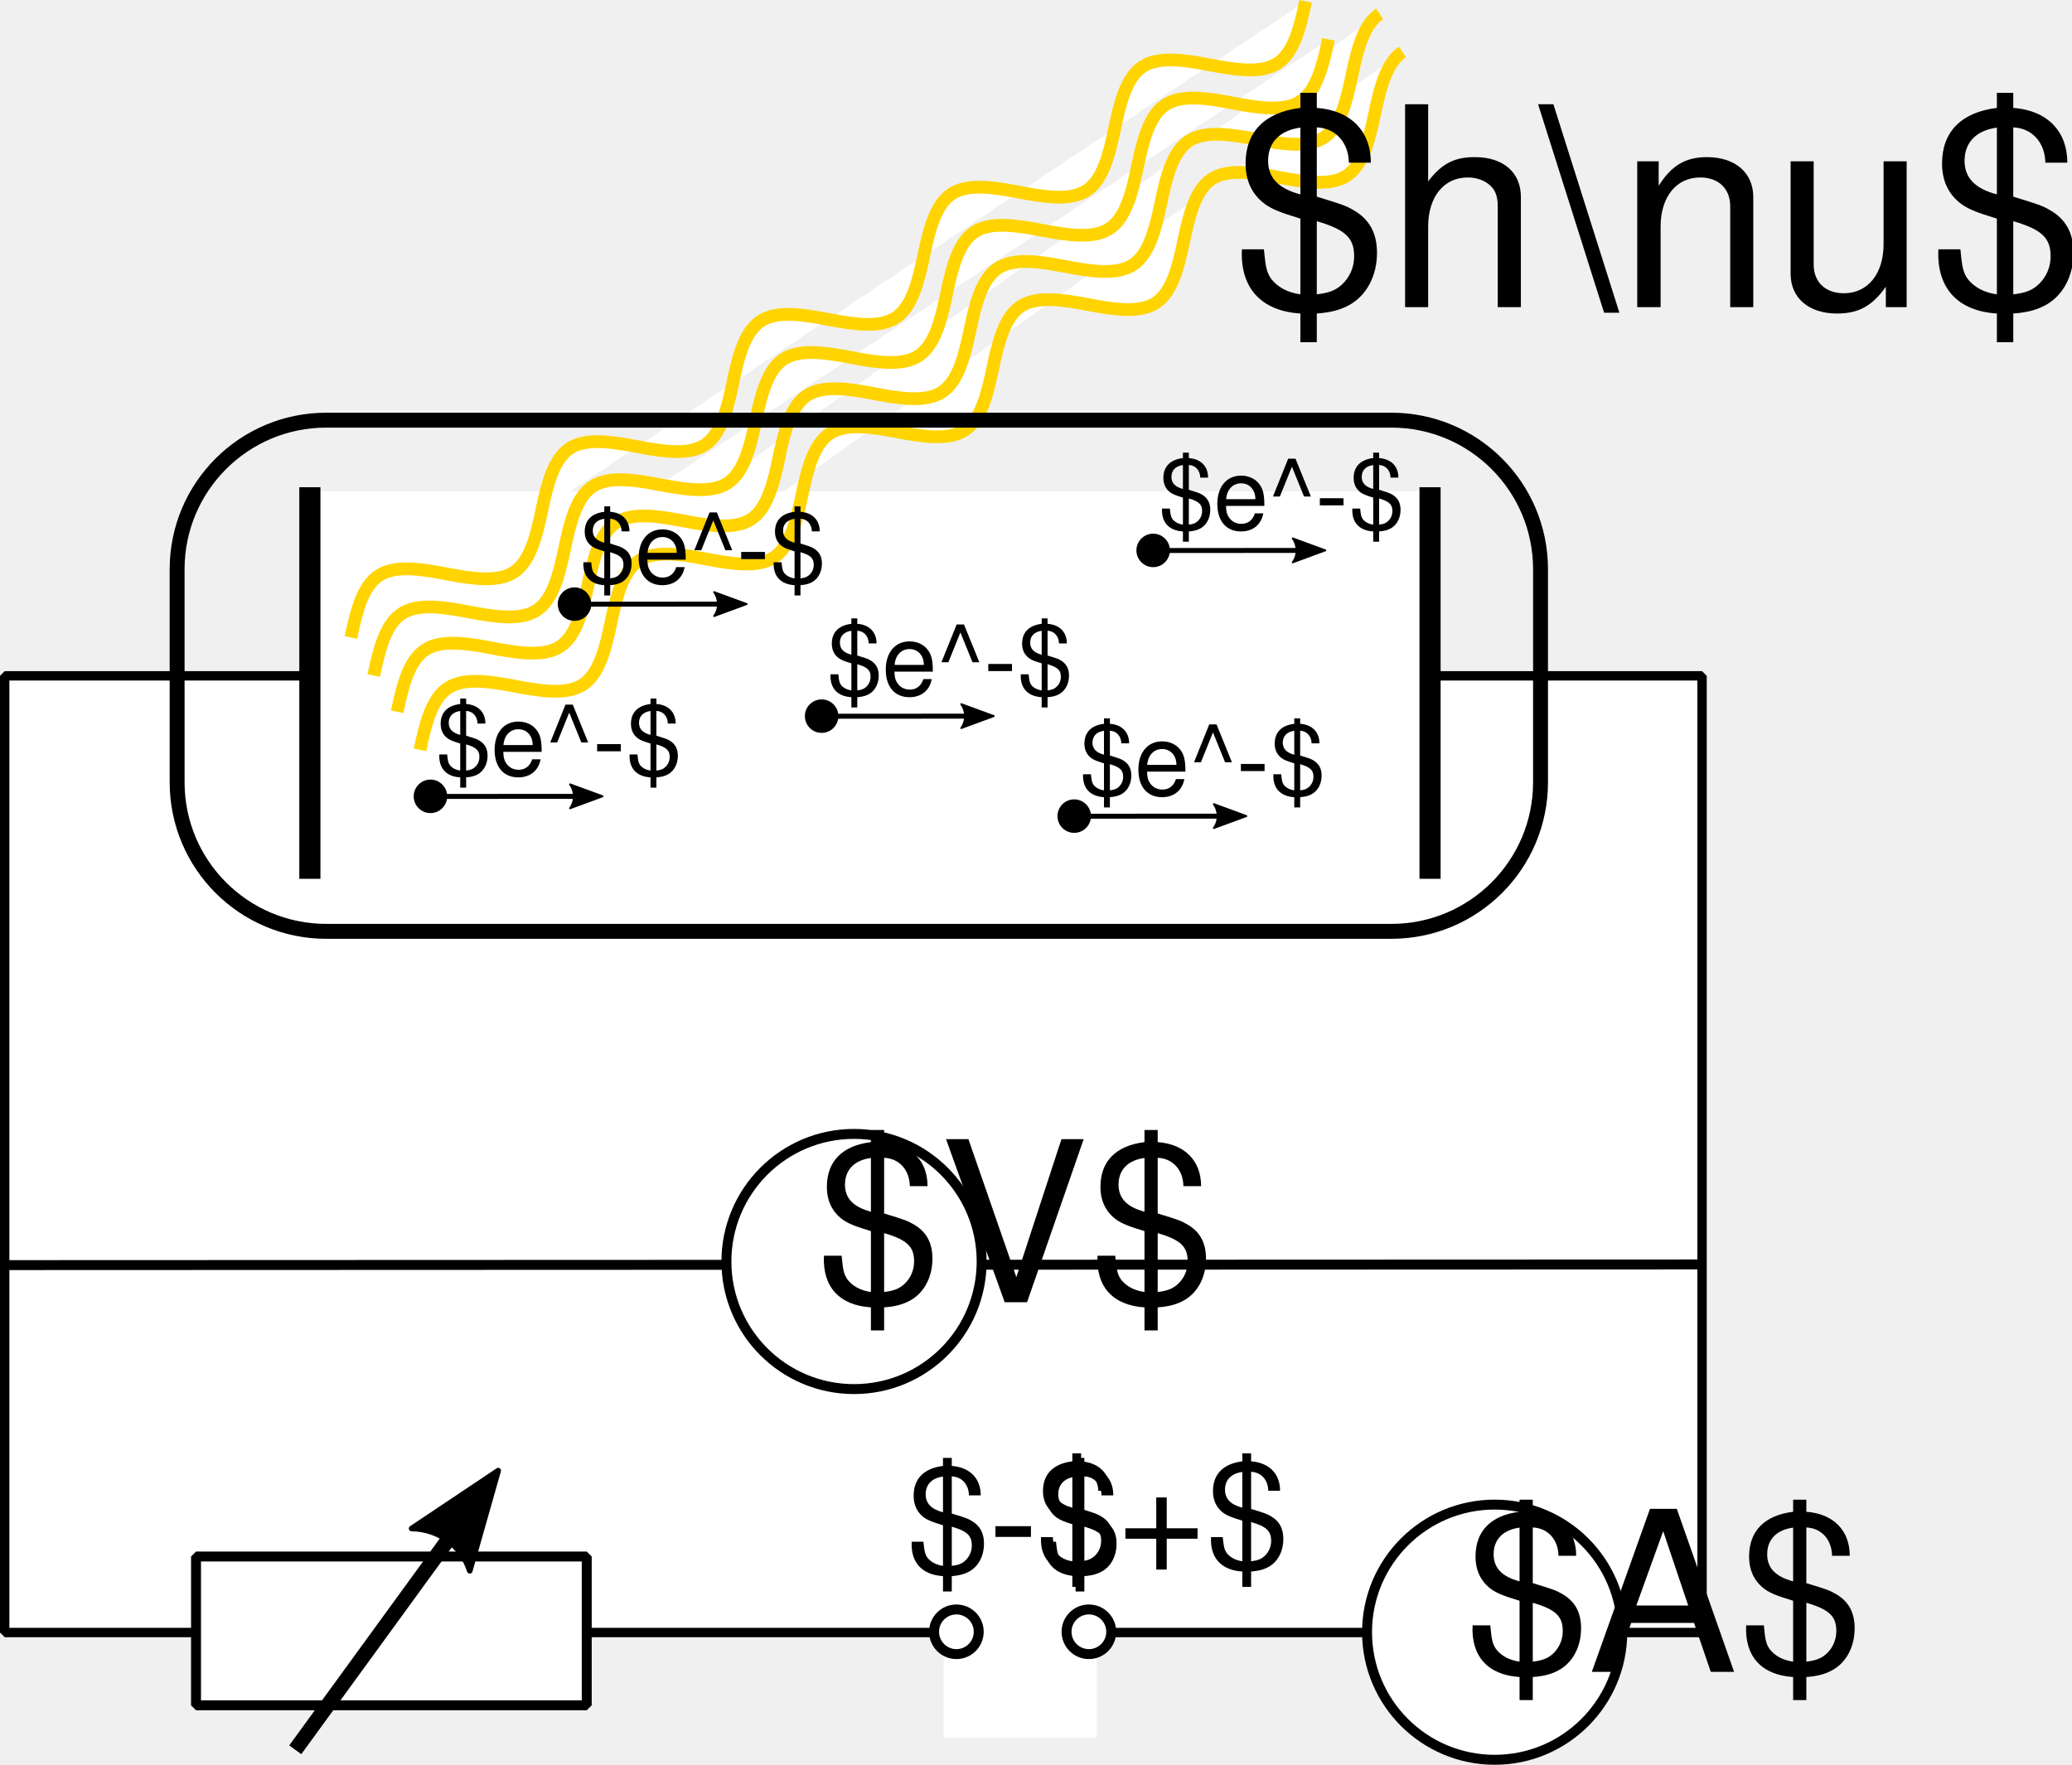
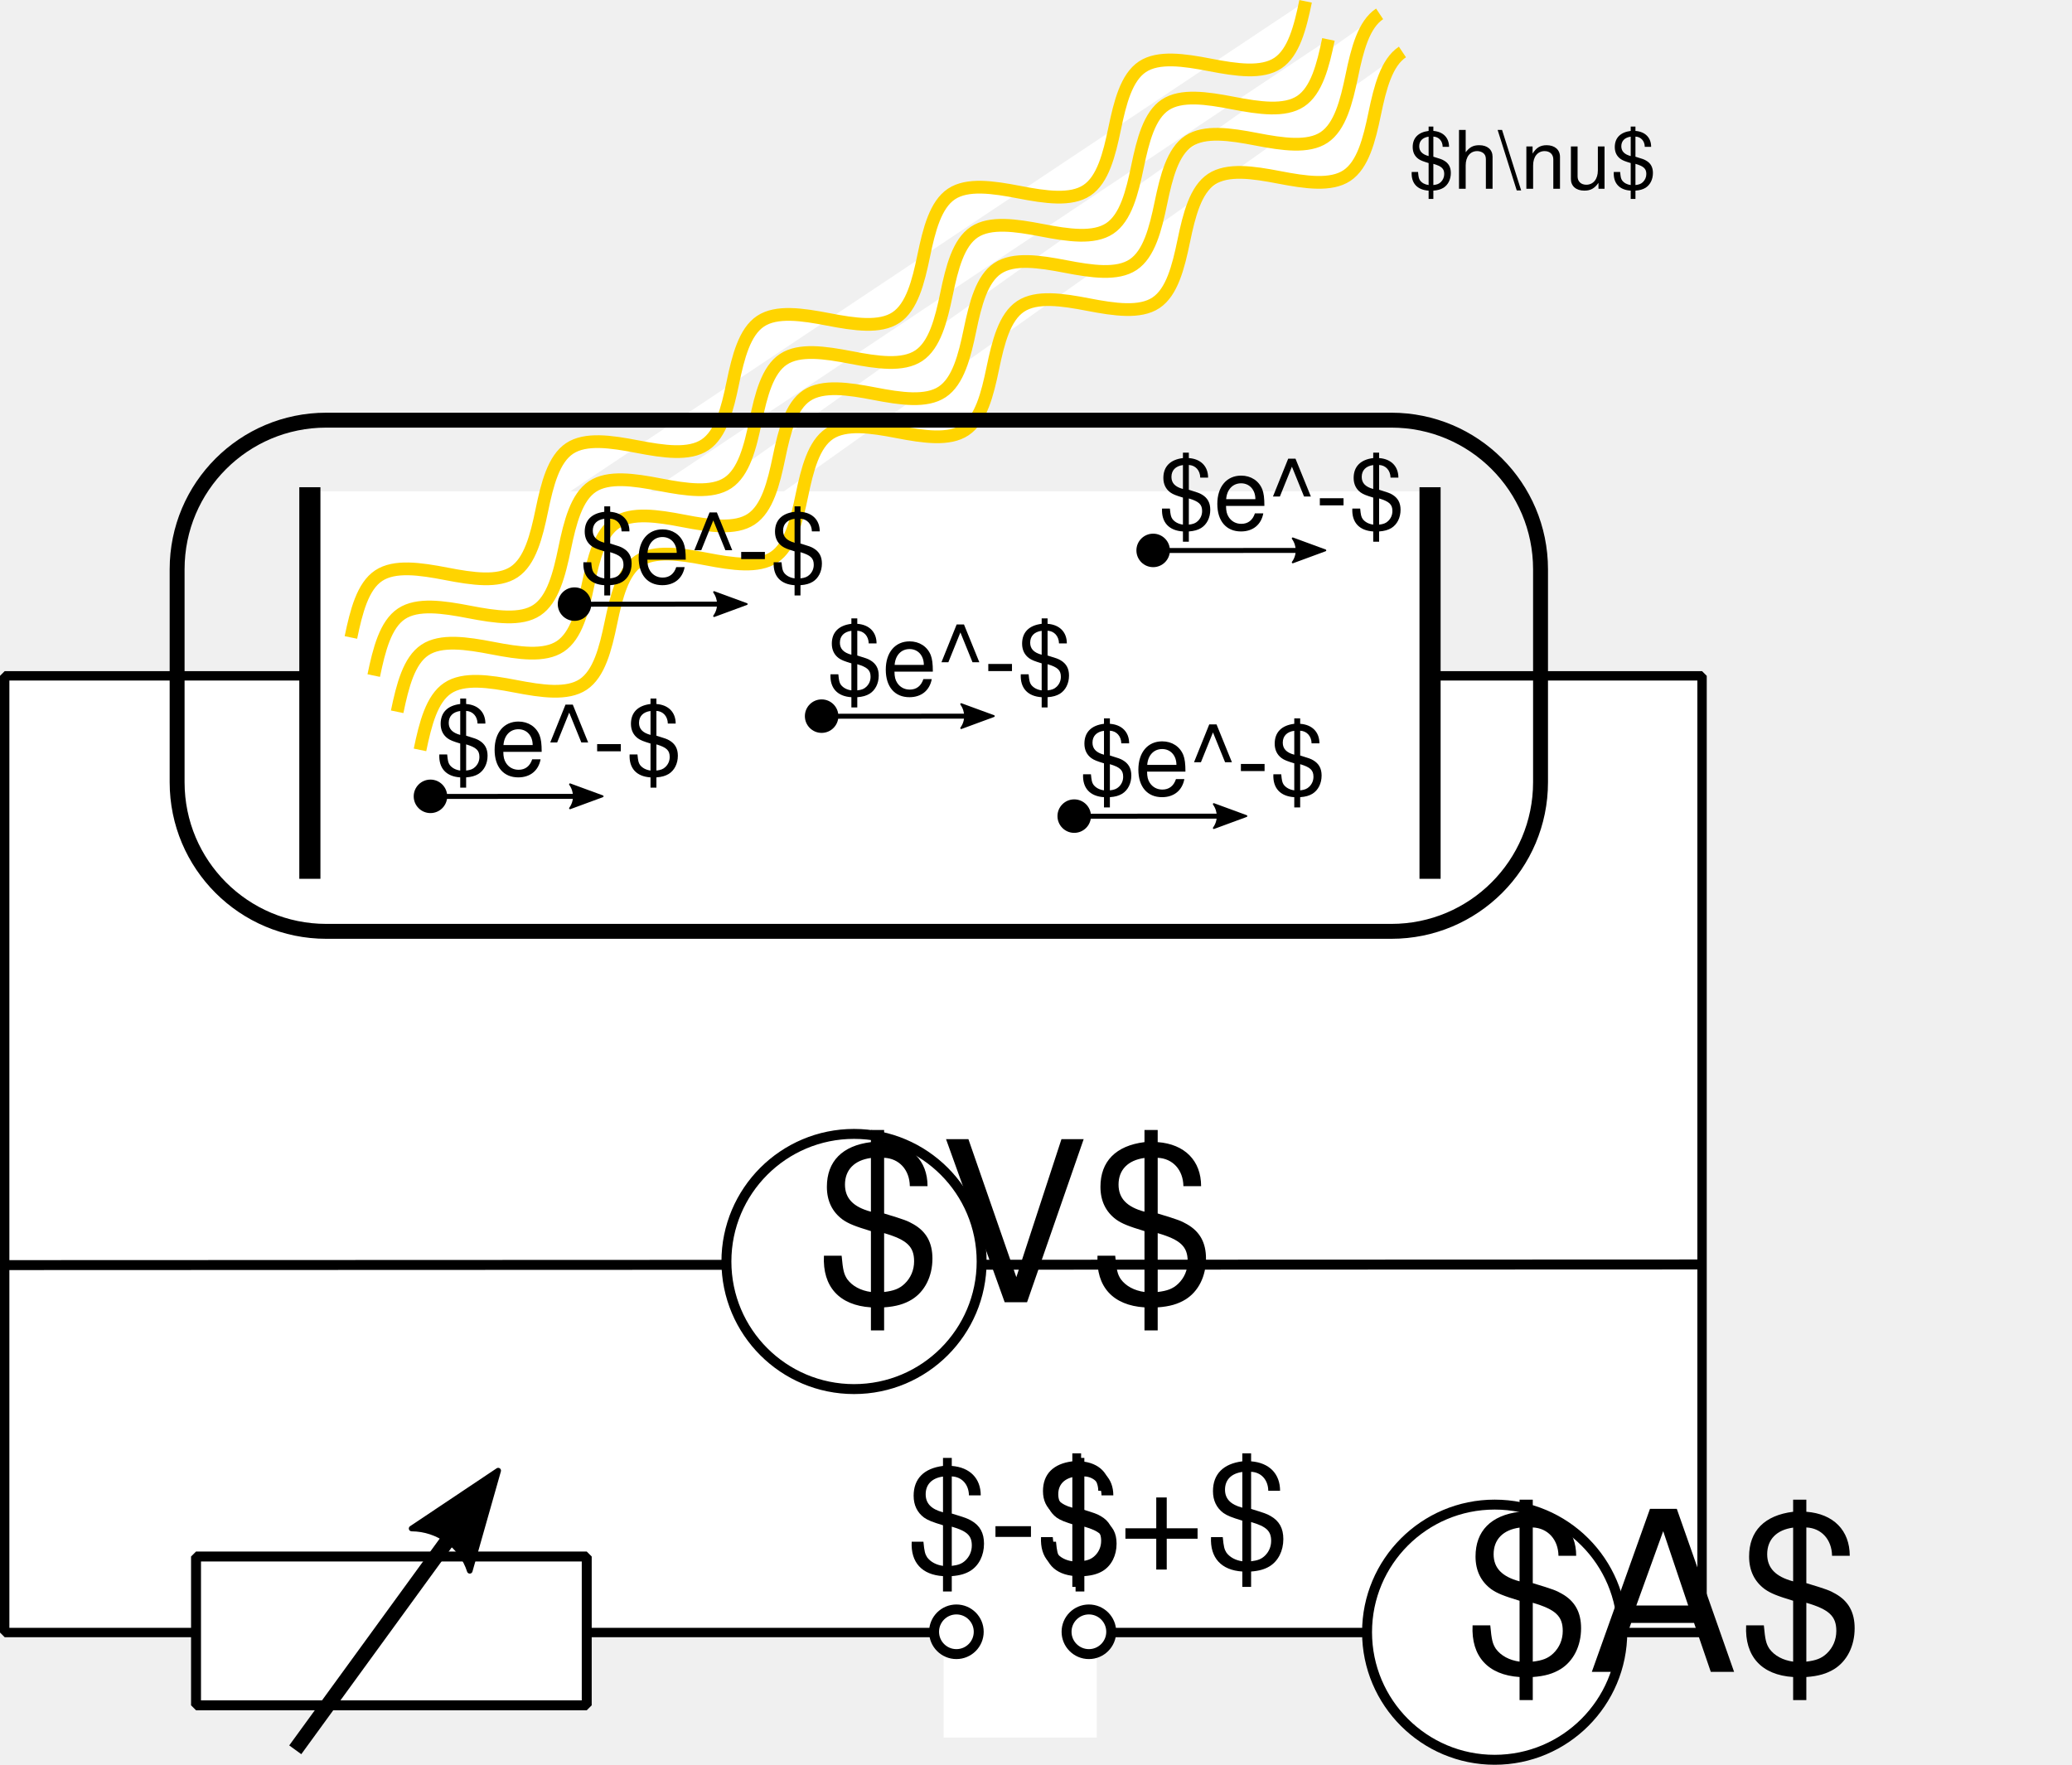
<svg xmlns="http://www.w3.org/2000/svg" version="1.1" id="svg2" viewBox="0 0 416.836 355.093" height="100.215mm" width="117.64mm">
  <defs id="defs4">
    <marker orient="auto" refY="0" refX="0" id="marker6756" style="overflow:visible">
      <path id="path6758" style="fill:#000000;fill-opacity:1;fill-rule:evenodd;stroke:#000000;stroke-width:0.625;stroke-linejoin:round;stroke-opacity:1" d="M 8.719,4.034 -2.207,0.016 8.719,-4.002 c -1.745,2.372 -1.735,5.617 -6e-7,8.035 z" transform="scale(-0.6,-0.6)" />
    </marker>
    <marker orient="auto" refY="0" refX="0" id="Arrow1Send" style="overflow:visible">
      <path id="path4278" d="M 0,0 5,-5 -12.5,0 5,5 0,0 Z" style="fill:#000000;fill-opacity:1;fill-rule:evenodd;stroke:#000000;stroke-width:1pt;stroke-opacity:1" transform="matrix(-0.2,0,0,-0.2,-1.2,0)" />
    </marker>
    <marker style="overflow:visible" id="Arrow2Mend" refX="0" refY="0" orient="auto">
      <path transform="scale(-0.6,-0.6)" d="M 8.719,4.034 -2.207,0.016 8.719,-4.002 c -1.745,2.372 -1.735,5.617 -6e-7,8.035 z" style="fill:#000000;fill-opacity:1;fill-rule:evenodd;stroke:#000000;stroke-width:0.625;stroke-linejoin:round;stroke-opacity:1" id="path4290" />
    </marker>
    <marker style="overflow:visible" id="marker4539" refX="0" refY="0" orient="auto">
      <path transform="matrix(-0.4,0,0,-0.4,-4,0)" style="fill:#000000;fill-opacity:1;fill-rule:evenodd;stroke:#000000;stroke-width:1pt;stroke-opacity:1" d="M 0,0 5,-5 -12.5,0 5,5 0,0 Z" id="path4541" />
    </marker>
    <marker style="overflow:visible" id="Arrow1Mend" refX="0" refY="0" orient="auto">
      <path transform="matrix(-0.4,0,0,-0.4,-4,0)" style="fill:#000000;fill-opacity:1;fill-rule:evenodd;stroke:#000000;stroke-width:1pt;stroke-opacity:1" d="M 0,0 5,-5 -12.5,0 5,5 0,0 Z" id="path4272" />
    </marker>
    <marker orient="auto" refY="0" refX="0" id="marker6756-6" style="overflow:visible">
      <path id="path6758-0" style="fill:#000000;fill-opacity:1;fill-rule:evenodd;stroke:#000000;stroke-width:0.625;stroke-linejoin:round;stroke-opacity:1" d="M 8.719,4.034 -2.207,0.016 8.719,-4.002 c -1.745,2.372 -1.735,5.617 -6e-7,8.035 z" transform="scale(-0.6,-0.6)" />
    </marker>
    <marker orient="auto" refY="0" refX="0" id="marker6756-6-6" style="overflow:visible">
      <path id="path6758-0-1" style="fill:#000000;fill-opacity:1;fill-rule:evenodd;stroke:#000000;stroke-width:0.625;stroke-linejoin:round;stroke-opacity:1" d="M 8.719,4.034 -2.207,0.016 8.719,-4.002 c -1.745,2.372 -1.735,5.617 -6e-7,8.035 z" transform="scale(-0.6,-0.6)" />
    </marker>
    <marker orient="auto" refY="0" refX="0" id="marker6756-6-6-9" style="overflow:visible">
      <path id="path6758-0-1-2" style="fill:#000000;fill-opacity:1;fill-rule:evenodd;stroke:#000000;stroke-width:0.625;stroke-linejoin:round;stroke-opacity:1" d="M 8.719,4.034 -2.207,0.016 8.719,-4.002 c -1.745,2.372 -1.735,5.617 -6e-7,8.035 z" transform="scale(-0.6,-0.6)" />
    </marker>
    <marker orient="auto" refY="0" refX="0" id="marker6756-6-6-9-3" style="overflow:visible">
      <path id="path6758-0-1-2-7" style="fill:#000000;fill-opacity:1;fill-rule:evenodd;stroke:#000000;stroke-width:0.625;stroke-linejoin:round;stroke-opacity:1" d="M 8.719,4.034 -2.207,0.016 8.719,-4.002 c -1.745,2.372 -1.735,5.617 -6e-7,8.035 z" transform="scale(-0.6,-0.6)" />
    </marker>
    <marker orient="auto" refY="0" refX="0" id="marker6756-7" style="overflow:visible">
      <path id="path6758-5" style="fill:#000000;fill-opacity:1;fill-rule:evenodd;stroke:#000000;stroke-width:0.625;stroke-linejoin:round;stroke-opacity:1" d="M 8.719,4.034 -2.207,0.016 8.719,-4.002 c -1.745,2.372 -1.735,5.617 -6e-7,8.035 z" transform="scale(-0.6,-0.6)" />
    </marker>
    <marker orient="auto" refY="0" refX="0" id="marker6756-2" style="overflow:visible">
      <path id="path6758-7" style="fill:#000000;fill-opacity:1;fill-rule:evenodd;stroke:#000000;stroke-width:0.625;stroke-linejoin:round;stroke-opacity:1" d="M 8.719,4.034 -2.207,0.016 8.719,-4.002 c -1.745,2.372 -1.735,5.617 -6e-7,8.035 z" transform="scale(-0.6,-0.6)" />
    </marker>
    <marker orient="auto" refY="0" refX="0" id="marker6756-26" style="overflow:visible">
      <path id="path6758-1" style="fill:#000000;fill-opacity:1;fill-rule:evenodd;stroke:#000000;stroke-width:0.625;stroke-linejoin:round;stroke-opacity:1" d="M 8.719,4.034 -2.207,0.016 8.719,-4.002 c -1.745,2.372 -1.735,5.617 -6e-7,8.035 z" transform="scale(-0.6,-0.6)" />
    </marker>
    <marker orient="auto" refY="0" refX="0" id="marker6756-75" style="overflow:visible">
      <path id="path6758-9" style="fill:#000000;fill-opacity:1;fill-rule:evenodd;stroke:#000000;stroke-width:0.625;stroke-linejoin:round;stroke-opacity:1" d="M 8.719,4.034 -2.207,0.016 8.719,-4.002 c -1.745,2.372 -1.735,5.617 -6e-7,8.035 z" transform="scale(-0.6,-0.6)" />
    </marker>
  </defs>
  <g id="layer1" transform="translate(-121.511,-15.5333)">
    <rect y="151.522" x="122.454" height="192.5" width="341.469" id="rect4166" style="opacity:1;fill:#ffffff;fill-opacity:1;stroke:#000000;stroke-width:1.886;stroke-linecap:butt;stroke-linejoin:bevel;stroke-miterlimit:4;stroke-dasharray:none;stroke-dashoffset:0;stroke-opacity:1" />
    <rect y="114.384" x="184.152" height="80.099" width="225.324" id="rect4172" style="opacity:1;fill:#ffffff;fill-opacity:1;stroke:none;stroke-width:2;stroke-linecap:butt;stroke-linejoin:bevel;stroke-miterlimit:4;stroke-dasharray:none;stroke-dashoffset:0;stroke-opacity:1" />
    <path id="path6617-2-2" title="sin(x)" d="m 206.004,166.422 c 1.096,-5.292 2.382,-10.299 5.583,-12.432 3.201,-2.133 8.317,-1.393 13.623,-0.368 5.306,1.025 10.422,1.765 13.623,-0.368 3.201,-2.133 4.487,-7.141 5.583,-12.432 1.096,-5.292 2.382,-10.299 5.583,-12.432 3.201,-2.133 8.317,-1.393 13.623,-0.368 5.306,1.025 10.422,1.765 13.623,-0.368 3.201,-2.133 4.487,-7.141 5.583,-12.432 1.096,-5.292 2.382,-10.299 5.583,-12.432 3.201,-2.133 8.317,-1.393 13.623,-0.368 5.306,1.025 10.422,1.765 13.623,-0.368 3.201,-2.133 4.487,-7.141 5.583,-12.432 1.096,-5.292 2.382,-10.299 5.583,-12.432 3.201,-2.133 8.317,-1.393 13.623,-0.368 5.306,1.025 10.422,1.765 13.623,-0.368 3.201,-2.133 4.487,-7.141 5.583,-12.432 1.096,-5.292 2.382,-10.299 5.583,-12.432 3.201,-2.133 8.317,-1.393 13.623,-0.368 5.306,1.025 10.422,1.765 13.623,-0.368 3.201,-2.133 4.487,-7.141 5.583,-12.432 1.096,-5.292 2.382,-10.299 5.583,-12.432" style="opacity:1;fill:#ffffff;fill-opacity:1;stroke:#ffd400;stroke-width:2.563;stroke-linecap:butt;stroke-linejoin:bevel;stroke-miterlimit:4;stroke-dasharray:none;stroke-dashoffset:0;stroke-opacity:1" />
    <path id="path6617-1" title="sin(x)" d="m 201.411,158.753 c 1.096,-5.292 2.382,-10.299 5.583,-12.432 3.201,-2.133 8.317,-1.393 13.623,-0.368 5.306,1.025 10.422,1.765 13.623,-0.368 3.201,-2.133 4.487,-7.141 5.583,-12.432 1.096,-5.292 2.382,-10.299 5.583,-12.432 3.201,-2.133 8.317,-1.393 13.623,-0.368 5.306,1.025 10.422,1.765 13.623,-0.368 3.201,-2.133 4.487,-7.141 5.583,-12.432 1.096,-5.292 2.382,-10.299 5.583,-12.432 3.201,-2.133 8.317,-1.393 13.623,-0.368 5.306,1.025 10.422,1.765 13.623,-0.368 3.201,-2.133 4.487,-7.141 5.583,-12.432 1.096,-5.292 2.382,-10.299 5.583,-12.432 3.201,-2.133 8.317,-1.393 13.623,-0.368 5.306,1.025 10.422,1.765 13.623,-0.368 3.201,-2.133 4.487,-7.141 5.583,-12.432 1.096,-5.292 2.382,-10.299 5.583,-12.432 3.201,-2.133 8.317,-1.393 13.623,-0.368 5.306,1.025 10.422,1.765 13.623,-0.368 3.201,-2.133 4.487,-7.141 5.583,-12.432 1.096,-5.292 2.382,-10.299 5.583,-12.432" style="opacity:1;fill:#ffffff;fill-opacity:1;stroke:#ffd400;stroke-width:2.563;stroke-linecap:butt;stroke-linejoin:bevel;stroke-miterlimit:4;stroke-dasharray:none;stroke-dashoffset:0;stroke-opacity:1" />
    <path id="path6617-2" title="sin(x)" d="m 196.697,151.468 c 1.096,-5.292 2.382,-10.299 5.583,-12.432 3.201,-2.133 8.317,-1.393 13.623,-0.368 5.306,1.025 10.422,1.765 13.623,-0.368 3.201,-2.133 4.487,-7.141 5.583,-12.432 1.096,-5.292 2.382,-10.299 5.583,-12.432 3.201,-2.133 8.317,-1.393 13.623,-0.368 5.306,1.025 10.422,1.765 13.623,-0.368 3.201,-2.133 4.487,-7.141 5.583,-12.432 1.096,-5.292 2.382,-10.299 5.583,-12.432 3.201,-2.133 8.317,-1.393 13.623,-0.368 5.306,1.025 10.422,1.765 13.623,-0.368 3.201,-2.133 4.487,-7.141 5.583,-12.432 1.096,-5.292 2.382,-10.299 5.583,-12.432 3.201,-2.133 8.317,-1.393 13.623,-0.368 5.306,1.025 10.422,1.765 13.623,-0.368 3.201,-2.133 4.487,-7.141 5.583,-12.432 1.096,-5.292 2.382,-10.299 5.583,-12.432 3.201,-2.133 8.317,-1.393 13.623,-0.368 5.306,1.025 10.422,1.765 13.623,-0.368 3.201,-2.133 4.487,-7.141 5.583,-12.432" style="opacity:1;fill:#ffffff;fill-opacity:1;stroke:#ffd400;stroke-width:2.563;stroke-linecap:butt;stroke-linejoin:bevel;stroke-miterlimit:4;stroke-dasharray:none;stroke-dashoffset:0;stroke-opacity:1" />
    <path id="path6617" title="sin(x)" d="m 192.105,143.8 c 1.096,-5.292 2.382,-10.299 5.583,-12.432 3.201,-2.133 8.317,-1.393 13.623,-0.368 5.306,1.025 10.422,1.765 13.623,-0.368 3.201,-2.133 4.487,-7.141 5.583,-12.432 1.096,-5.292 2.382,-10.299 5.583,-12.432 3.201,-2.133 8.317,-1.393 13.623,-0.368 5.306,1.025 10.422,1.765 13.623,-0.368 3.201,-2.133 4.487,-7.141 5.583,-12.432 1.096,-5.292 2.382,-10.299 5.583,-12.432 3.201,-2.133 8.317,-1.393 13.623,-0.368 5.306,1.025 10.422,1.765 13.623,-0.368 3.201,-2.133 4.487,-7.141 5.583,-12.432 1.096,-5.292 2.382,-10.299 5.583,-12.432 3.201,-2.133 8.317,-1.393 13.623,-0.368 5.306,1.025 10.422,1.765 13.623,-0.368 3.201,-2.133 4.487,-7.141 5.583,-12.432 1.096,-5.292 2.382,-10.299 5.583,-12.432 3.201,-2.133 8.317,-1.393 13.623,-0.368 5.306,1.025 10.422,1.765 13.623,-0.368 3.201,-2.133 4.487,-7.141 5.583,-12.432" style="opacity:1;fill:#ffffff;fill-opacity:1;stroke:#ffd400;stroke-width:2.563;stroke-linecap:butt;stroke-linejoin:bevel;stroke-miterlimit:4;stroke-dasharray:none;stroke-dashoffset:0;stroke-opacity:1" />
    <rect ry="30" rx="30" y="100.076" x="157.143" height="102.857" width="274.286" id="rect3338" style="opacity:1;fill:none;fill-opacity:1;stroke:#000000;stroke-width:3;stroke-linecap:butt;stroke-linejoin:bevel;stroke-miterlimit:4;stroke-dasharray:none;stroke-dashoffset:0;stroke-opacity:1" />
    <path id="path3340" d="M 183.848,113.57 V 192.362" style="fill:#ffffff;fill-rule:evenodd;stroke:#000000;stroke-width:4.249;stroke-linecap:butt;stroke-linejoin:miter;stroke-miterlimit:4;stroke-dasharray:none;stroke-opacity:1" />
    <path id="path3340-6" d="M 409.203,113.57 V 192.362" style="fill:#ffffff;fill-rule:evenodd;stroke:#000000;stroke-width:4.249;stroke-linecap:butt;stroke-linejoin:miter;stroke-miterlimit:4;stroke-dasharray:none;stroke-opacity:1" />
    <path id="path4174" d="m 122.02,270.09 341.62,-0.128" style="fill:none;fill-rule:evenodd;stroke:#000000;stroke-width:2;stroke-linecap:butt;stroke-linejoin:miter;stroke-miterlimit:4;stroke-dasharray:none;stroke-opacity:1" />
    <circle r="25.673" cy="269.365" cx="293.321" id="path4199" style="opacity:1;fill:#ffffff;fill-opacity:1;stroke:#000000;stroke-width:2;stroke-linecap:butt;stroke-linejoin:bevel;stroke-miterlimit:4;stroke-dasharray:none;stroke-dashoffset:0;stroke-opacity:1" />
    <circle r="25.673" cy="343.954" cx="422.202" id="path4199-7" style="opacity:1;fill:#ffffff;fill-opacity:1;stroke:#000000;stroke-width:2;stroke-linecap:butt;stroke-linejoin:bevel;stroke-miterlimit:4;stroke-dasharray:none;stroke-dashoffset:0;stroke-opacity:1" />
    <rect y="320.245" x="311.348" height="44.915" width="30.813" id="rect4238" style="opacity:1;fill:#ffffff;fill-opacity:1;stroke:none;stroke-width:2;stroke-linecap:butt;stroke-linejoin:bevel;stroke-miterlimit:4;stroke-dasharray:none;stroke-dashoffset:0;stroke-opacity:1" />
    <rect ry="0" y="328.725" x="160.946" height="29.943" width="78.602" id="rect4238-5" style="opacity:1;fill:#ffffff;fill-opacity:1;stroke:#000000;stroke-width:2;stroke-linecap:butt;stroke-linejoin:bevel;stroke-miterlimit:4;stroke-dasharray:none;stroke-dashoffset:0;stroke-opacity:1" />
    <path id="path4255" d="m 180.91,367.619 38.513,-52.944" style="fill:none;fill-rule:evenodd;stroke:#000000;stroke-width:3;stroke-linecap:butt;stroke-linejoin:miter;stroke-miterlimit:4;stroke-dasharray:none;stroke-opacity:1;marker-end:url(#Arrow2Mend)" />
    <circle r="4.492" cy="343.871" cx="313.915" id="path5151" style="opacity:1;fill:#ffffff;fill-opacity:1;stroke:#000000;stroke-width:2;stroke-linecap:butt;stroke-linejoin:bevel;stroke-miterlimit:4;stroke-dasharray:none;stroke-dashoffset:0;stroke-opacity:1" />
    <circle r="4.492" cy="343.871" cx="340.57" id="path5151-6" style="opacity:1;fill:#ffffff;fill-opacity:1;stroke:#000000;stroke-width:2;stroke-linecap:butt;stroke-linejoin:bevel;stroke-miterlimit:4;stroke-dasharray:none;stroke-dashoffset:0;stroke-opacity:1" />
    <circle style="opacity:1;fill:#000000;fill-opacity:1;stroke:none;stroke-width:3;stroke-linecap:butt;stroke-linejoin:bevel;stroke-miterlimit:4;stroke-dasharray:none;stroke-dashoffset:0;stroke-opacity:1" id="path6703-9" cx="208.107" cy="175.768" r="3.369" />
    <path style="fill:none;fill-rule:evenodd;stroke:#000000;stroke-width:1px;stroke-linecap:butt;stroke-linejoin:miter;stroke-opacity:1;marker-end:url(#marker6756)" d="m 207.82,175.791 33.599,-0.023" id="path6738" />
    <circle style="opacity:1;fill:#000000;fill-opacity:1;stroke:none;stroke-width:3;stroke-linecap:butt;stroke-linejoin:bevel;stroke-miterlimit:4;stroke-dasharray:none;stroke-dashoffset:0;stroke-opacity:1" id="path6703-9-6" cx="237.091" cy="137.09" r="3.369" />
    <path style="fill:none;fill-rule:evenodd;stroke:#000000;stroke-width:1px;stroke-linecap:butt;stroke-linejoin:miter;stroke-opacity:1;marker-end:url(#marker6756-7)" d="m 207.82,175.791 33.599,-0.023" id="path6738-2" transform="translate(28.98364,-38.67807)" />
    <circle style="opacity:1;fill:#000000;fill-opacity:1;stroke:none;stroke-width:3;stroke-linecap:butt;stroke-linejoin:bevel;stroke-miterlimit:4;stroke-dasharray:none;stroke-dashoffset:0;stroke-opacity:1" id="path6703-9-3" cx="286.802" cy="159.632" r="3.369" />
    <path style="fill:none;fill-rule:evenodd;stroke:#000000;stroke-width:1px;stroke-linecap:butt;stroke-linejoin:miter;stroke-opacity:1;marker-end:url(#marker6756-2)" d="m 207.82,175.791 33.599,-0.023" id="path6738-6" transform="translate(78.6955,-16.1358)" />
    <circle style="opacity:1;fill:#000000;fill-opacity:1;stroke:none;stroke-width:3;stroke-linecap:butt;stroke-linejoin:bevel;stroke-miterlimit:4;stroke-dasharray:none;stroke-dashoffset:0;stroke-opacity:1" id="path6703-9-9" cx="337.618" cy="179.747" r="3.369" />
    <path style="fill:none;fill-rule:evenodd;stroke:#000000;stroke-width:1px;stroke-linecap:butt;stroke-linejoin:miter;stroke-opacity:1;marker-end:url(#marker6756-26)" d="m 207.82,175.791 33.599,-0.023" id="path6738-20" transform="translate(129.5112,3.978747)" />
    <circle style="opacity:1;fill:#000000;fill-opacity:1;stroke:none;stroke-width:3;stroke-linecap:butt;stroke-linejoin:bevel;stroke-miterlimit:4;stroke-dasharray:none;stroke-dashoffset:0;stroke-opacity:1" id="path6703-9-8" cx="353.498" cy="126.284" r="3.369" />
    <path style="fill:none;fill-rule:evenodd;stroke:#000000;stroke-width:1px;stroke-linecap:butt;stroke-linejoin:miter;stroke-opacity:1;marker-end:url(#marker6756-75)" d="m 207.82,175.791 33.599,-0.023" id="path6738-9" transform="translate(145.3911,-49.48361)" />
-     <g id="g157">
-       <text xml:space="preserve" style="font-style:normal;font-variant:normal;font-weight:normal;font-stretch:normal;line-height:0%;font-family:'Nimbus Sans L';-inkscape-font-specification:Sans;letter-spacing:0px;word-spacing:0px;fill:#000000;fill-opacity:1;stroke:none;stroke-width:1px;stroke-linecap:butt;stroke-linejoin:miter;stroke-opacity:1" x="285.468" y="277.564" id="text4216">
-         <tspan id="tspan4218" x="285.468" y="277.564" style="font-size:45px;line-height:1.25">$V$</tspan>
+     <text id="text4216" y="277.564" x="285.468" style="font-style:normal;font-variant:normal;font-weight:normal;font-stretch:normal;line-height:0%;font-family:'Nimbus Sans L';-inkscape-font-specification:Sans;letter-spacing:0px;word-spacing:0px;fill:#000000;fill-opacity:1;stroke:none;stroke-width:1px;stroke-linecap:butt;stroke-linejoin:miter;stroke-opacity:1" xml:space="preserve">
+       <tspan style="font-size:45px;line-height:1.25" y="277.564" x="285.468" id="tspan4218">$V$</tspan>
+     </text>
+     <text id="text4216-5" y="351.941" x="415.959" style="font-style:normal;font-variant:normal;font-weight:normal;font-stretch:normal;line-height:0%;font-family:'Nimbus Sans L';-inkscape-font-specification:Sans;letter-spacing:0px;word-spacing:0px;fill:#000000;fill-opacity:1;stroke:none;stroke-width:1px;stroke-linecap:butt;stroke-linejoin:miter;stroke-opacity:1" xml:space="preserve">
+       <tspan style="font-size:45px;line-height:1.25" y="351.941" x="415.959" id="tspan4218-3">$A$</tspan>
+     </text>
+     <text xml:space="preserve" style="font-style:normal;font-variant:normal;font-weight:normal;font-stretch:normal;line-height:0%;font-family:'Nimbus Sans L';-inkscape-font-specification:Sans;letter-spacing:0px;word-spacing:0px;fill:#000000;fill-opacity:1;stroke:none;stroke-width:1px;stroke-linecap:butt;stroke-linejoin:miter;stroke-opacity:1" x="404.85" y="53.516" id="text8546">
+       <tspan id="tspan8548" x="404.85" y="53.516" style="font-size:16.25px;line-height:1.25">$h\nu$</tspan>
+     </text>
+     <g id="g134">
+       <text id="text3400" y="171.503" x="209.096" style="font-style:normal;font-variant:normal;font-weight:normal;font-stretch:normal;line-height:0%;font-family:'Nimbus Sans L';-inkscape-font-specification:Sans;letter-spacing:0px;word-spacing:0px;fill:#000000;fill-opacity:1;stroke:none;stroke-width:1px;stroke-linecap:butt;stroke-linejoin:miter;stroke-opacity:1" xml:space="preserve">
+         <tspan style="font-size:20px;line-height:1.25" y="171.503" x="209.096" id="tspan3402">$e^-$</tspan>
      </text>
-       <text xml:space="preserve" style="font-style:normal;font-variant:normal;font-weight:normal;font-stretch:normal;line-height:0%;font-family:'Nimbus Sans L';-inkscape-font-specification:Sans;letter-spacing:0px;word-spacing:0px;fill:#000000;fill-opacity:1;stroke:none;stroke-width:1px;stroke-linecap:butt;stroke-linejoin:miter;stroke-opacity:1" x="415.959" y="351.941" id="text4216-5">
-         <tspan id="tspan4218-3" x="415.959" y="351.941" style="font-size:45px;line-height:1.25">$A$</tspan>
+       <text id="text3400-9" y="132.825" x="238.079" style="font-style:normal;font-variant:normal;font-weight:normal;font-stretch:normal;line-height:0%;font-family:'Nimbus Sans L';-inkscape-font-specification:Sans;letter-spacing:0px;word-spacing:0px;fill:#000000;fill-opacity:1;stroke:none;stroke-width:1px;stroke-linecap:butt;stroke-linejoin:miter;stroke-opacity:1" xml:space="preserve">
+         <tspan style="font-size:20px;line-height:1.25" y="132.825" x="238.079" id="tspan3402-1">$e^-$</tspan>
      </text>
-       <text id="text8546" y="77.336" x="369.121" style="font-style:normal;font-variant:normal;font-weight:normal;font-stretch:normal;line-height:0%;font-family:'Nimbus Sans L';-inkscape-font-specification:Sans;letter-spacing:0px;word-spacing:0px;fill:#000000;fill-opacity:1;stroke:none;stroke-width:1px;stroke-linecap:butt;stroke-linejoin:miter;stroke-opacity:1" xml:space="preserve">
-         <tspan style="font-size:56px;line-height:1.25" y="77.336" x="369.121" id="tspan8548">$h\nu$</tspan>
+       <text id="text3400-0" y="155.367" x="287.791" style="font-style:normal;font-variant:normal;font-weight:normal;font-stretch:normal;line-height:0%;font-family:'Nimbus Sans L';-inkscape-font-specification:Sans;letter-spacing:0px;word-spacing:0px;fill:#000000;fill-opacity:1;stroke:none;stroke-width:1px;stroke-linecap:butt;stroke-linejoin:miter;stroke-opacity:1" xml:space="preserve">
+         <tspan style="font-size:20px;line-height:1.25" y="155.367" x="287.791" id="tspan3402-6">$e^-$</tspan>
      </text>
-       <g id="g134">
-         <text xml:space="preserve" style="font-style:normal;font-variant:normal;font-weight:normal;font-stretch:normal;line-height:0%;font-family:'Nimbus Sans L';-inkscape-font-specification:Sans;letter-spacing:0px;word-spacing:0px;fill:#000000;fill-opacity:1;stroke:none;stroke-width:1px;stroke-linecap:butt;stroke-linejoin:miter;stroke-opacity:1" x="209.096" y="171.503" id="text3400">
-           <tspan id="tspan3402" x="209.096" y="171.503" style="font-size:20px;line-height:1.25">$e^-$</tspan>
-         </text>
-         <text xml:space="preserve" style="font-style:normal;font-variant:normal;font-weight:normal;font-stretch:normal;line-height:0%;font-family:'Nimbus Sans L';-inkscape-font-specification:Sans;letter-spacing:0px;word-spacing:0px;fill:#000000;fill-opacity:1;stroke:none;stroke-width:1px;stroke-linecap:butt;stroke-linejoin:miter;stroke-opacity:1" x="238.079" y="132.825" id="text3400-9">
-           <tspan id="tspan3402-1" x="238.079" y="132.825" style="font-size:20px;line-height:1.25">$e^-$</tspan>
-         </text>
-         <text xml:space="preserve" style="font-style:normal;font-variant:normal;font-weight:normal;font-stretch:normal;line-height:0%;font-family:'Nimbus Sans L';-inkscape-font-specification:Sans;letter-spacing:0px;word-spacing:0px;fill:#000000;fill-opacity:1;stroke:none;stroke-width:1px;stroke-linecap:butt;stroke-linejoin:miter;stroke-opacity:1" x="287.791" y="155.367" id="text3400-0">
-           <tspan id="tspan3402-6" x="287.791" y="155.367" style="font-size:20px;line-height:1.25">$e^-$</tspan>
-         </text>
-         <text xml:space="preserve" style="font-style:normal;font-variant:normal;font-weight:normal;font-stretch:normal;line-height:0%;font-family:'Nimbus Sans L';-inkscape-font-specification:Sans;letter-spacing:0px;word-spacing:0px;fill:#000000;fill-opacity:1;stroke:none;stroke-width:1px;stroke-linecap:butt;stroke-linejoin:miter;stroke-opacity:1" x="338.607" y="175.481" id="text3400-2">
-           <tspan id="tspan3402-3" x="338.607" y="175.481" style="font-size:20px;line-height:1.25">$e^-$</tspan>
-         </text>
-         <text xml:space="preserve" style="font-style:normal;font-variant:normal;font-weight:normal;font-stretch:normal;line-height:0%;font-family:'Nimbus Sans L';-inkscape-font-specification:Sans;letter-spacing:0px;word-spacing:0px;fill:#000000;fill-opacity:1;stroke:none;stroke-width:1px;stroke-linecap:butt;stroke-linejoin:miter;stroke-opacity:1" x="354.487" y="122.019" id="text3400-7">
-           <tspan id="tspan3402-36" x="354.487" y="122.019" style="font-size:20px;line-height:1.25">$e^-$</tspan>
-         </text>
-       </g>
-       <text id="text3524" y="331.985" x="303.718" style="font-style:normal;font-variant:normal;font-weight:normal;font-stretch:normal;line-height:0%;font-family:'Nimbus Sans L';-inkscape-font-specification:Sans;letter-spacing:0px;word-spacing:0px;fill:#000000;fill-opacity:1;stroke:none;stroke-width:1px;stroke-linecap:butt;stroke-linejoin:miter;stroke-opacity:1" xml:space="preserve">
-         <tspan style="font-size:30px;line-height:1.25" y="331.985" x="303.718" id="tspan3526">$-$</tspan>
+       <text id="text3400-2" y="175.481" x="338.607" style="font-style:normal;font-variant:normal;font-weight:normal;font-stretch:normal;line-height:0%;font-family:'Nimbus Sans L';-inkscape-font-specification:Sans;letter-spacing:0px;word-spacing:0px;fill:#000000;fill-opacity:1;stroke:none;stroke-width:1px;stroke-linecap:butt;stroke-linejoin:miter;stroke-opacity:1" xml:space="preserve">
+         <tspan style="font-size:20px;line-height:1.25" y="175.481" x="338.607" id="tspan3402-3">$e^-$</tspan>
      </text>
-       <text id="text3524-1" y="331.059" x="329.74" style="font-style:normal;font-variant:normal;font-weight:normal;font-stretch:normal;line-height:0%;font-family:'Nimbus Sans L';-inkscape-font-specification:Sans;letter-spacing:0px;word-spacing:0px;fill:#000000;fill-opacity:1;stroke:none;stroke-width:1px;stroke-linecap:butt;stroke-linejoin:miter;stroke-opacity:1" xml:space="preserve">
-         <tspan style="font-size:30px;line-height:1.25" y="331.059" x="329.74" id="tspan3526-2">$+$</tspan>
+       <text id="text3400-7" y="122.019" x="354.487" style="font-style:normal;font-variant:normal;font-weight:normal;font-stretch:normal;line-height:0%;font-family:'Nimbus Sans L';-inkscape-font-specification:Sans;letter-spacing:0px;word-spacing:0px;fill:#000000;fill-opacity:1;stroke:none;stroke-width:1px;stroke-linecap:butt;stroke-linejoin:miter;stroke-opacity:1" xml:space="preserve">
+         <tspan style="font-size:20px;line-height:1.25" y="122.019" x="354.487" id="tspan3402-36">$e^-$</tspan>
      </text>
    </g>
+     <text xml:space="preserve" style="font-style:normal;font-variant:normal;font-weight:normal;font-stretch:normal;line-height:0%;font-family:'Nimbus Sans L';-inkscape-font-specification:Sans;letter-spacing:0px;word-spacing:0px;fill:#000000;fill-opacity:1;stroke:none;stroke-width:1px;stroke-linecap:butt;stroke-linejoin:miter;stroke-opacity:1" x="303.718" y="331.985" id="text3524">
+       <tspan id="tspan3526" x="303.718" y="331.985" style="font-size:30px;line-height:1.25">$-$</tspan>
+     </text>
+     <text xml:space="preserve" style="font-style:normal;font-variant:normal;font-weight:normal;font-stretch:normal;line-height:0%;font-family:'Nimbus Sans L';-inkscape-font-specification:Sans;letter-spacing:0px;word-spacing:0px;fill:#000000;fill-opacity:1;stroke:none;stroke-width:1px;stroke-linecap:butt;stroke-linejoin:miter;stroke-opacity:1" x="329.74" y="331.059" id="text3524-1">
+       <tspan id="tspan3526-2" x="329.74" y="331.059" style="font-size:30px;line-height:1.25">$+$</tspan>
+     </text>
  </g>
</svg>
